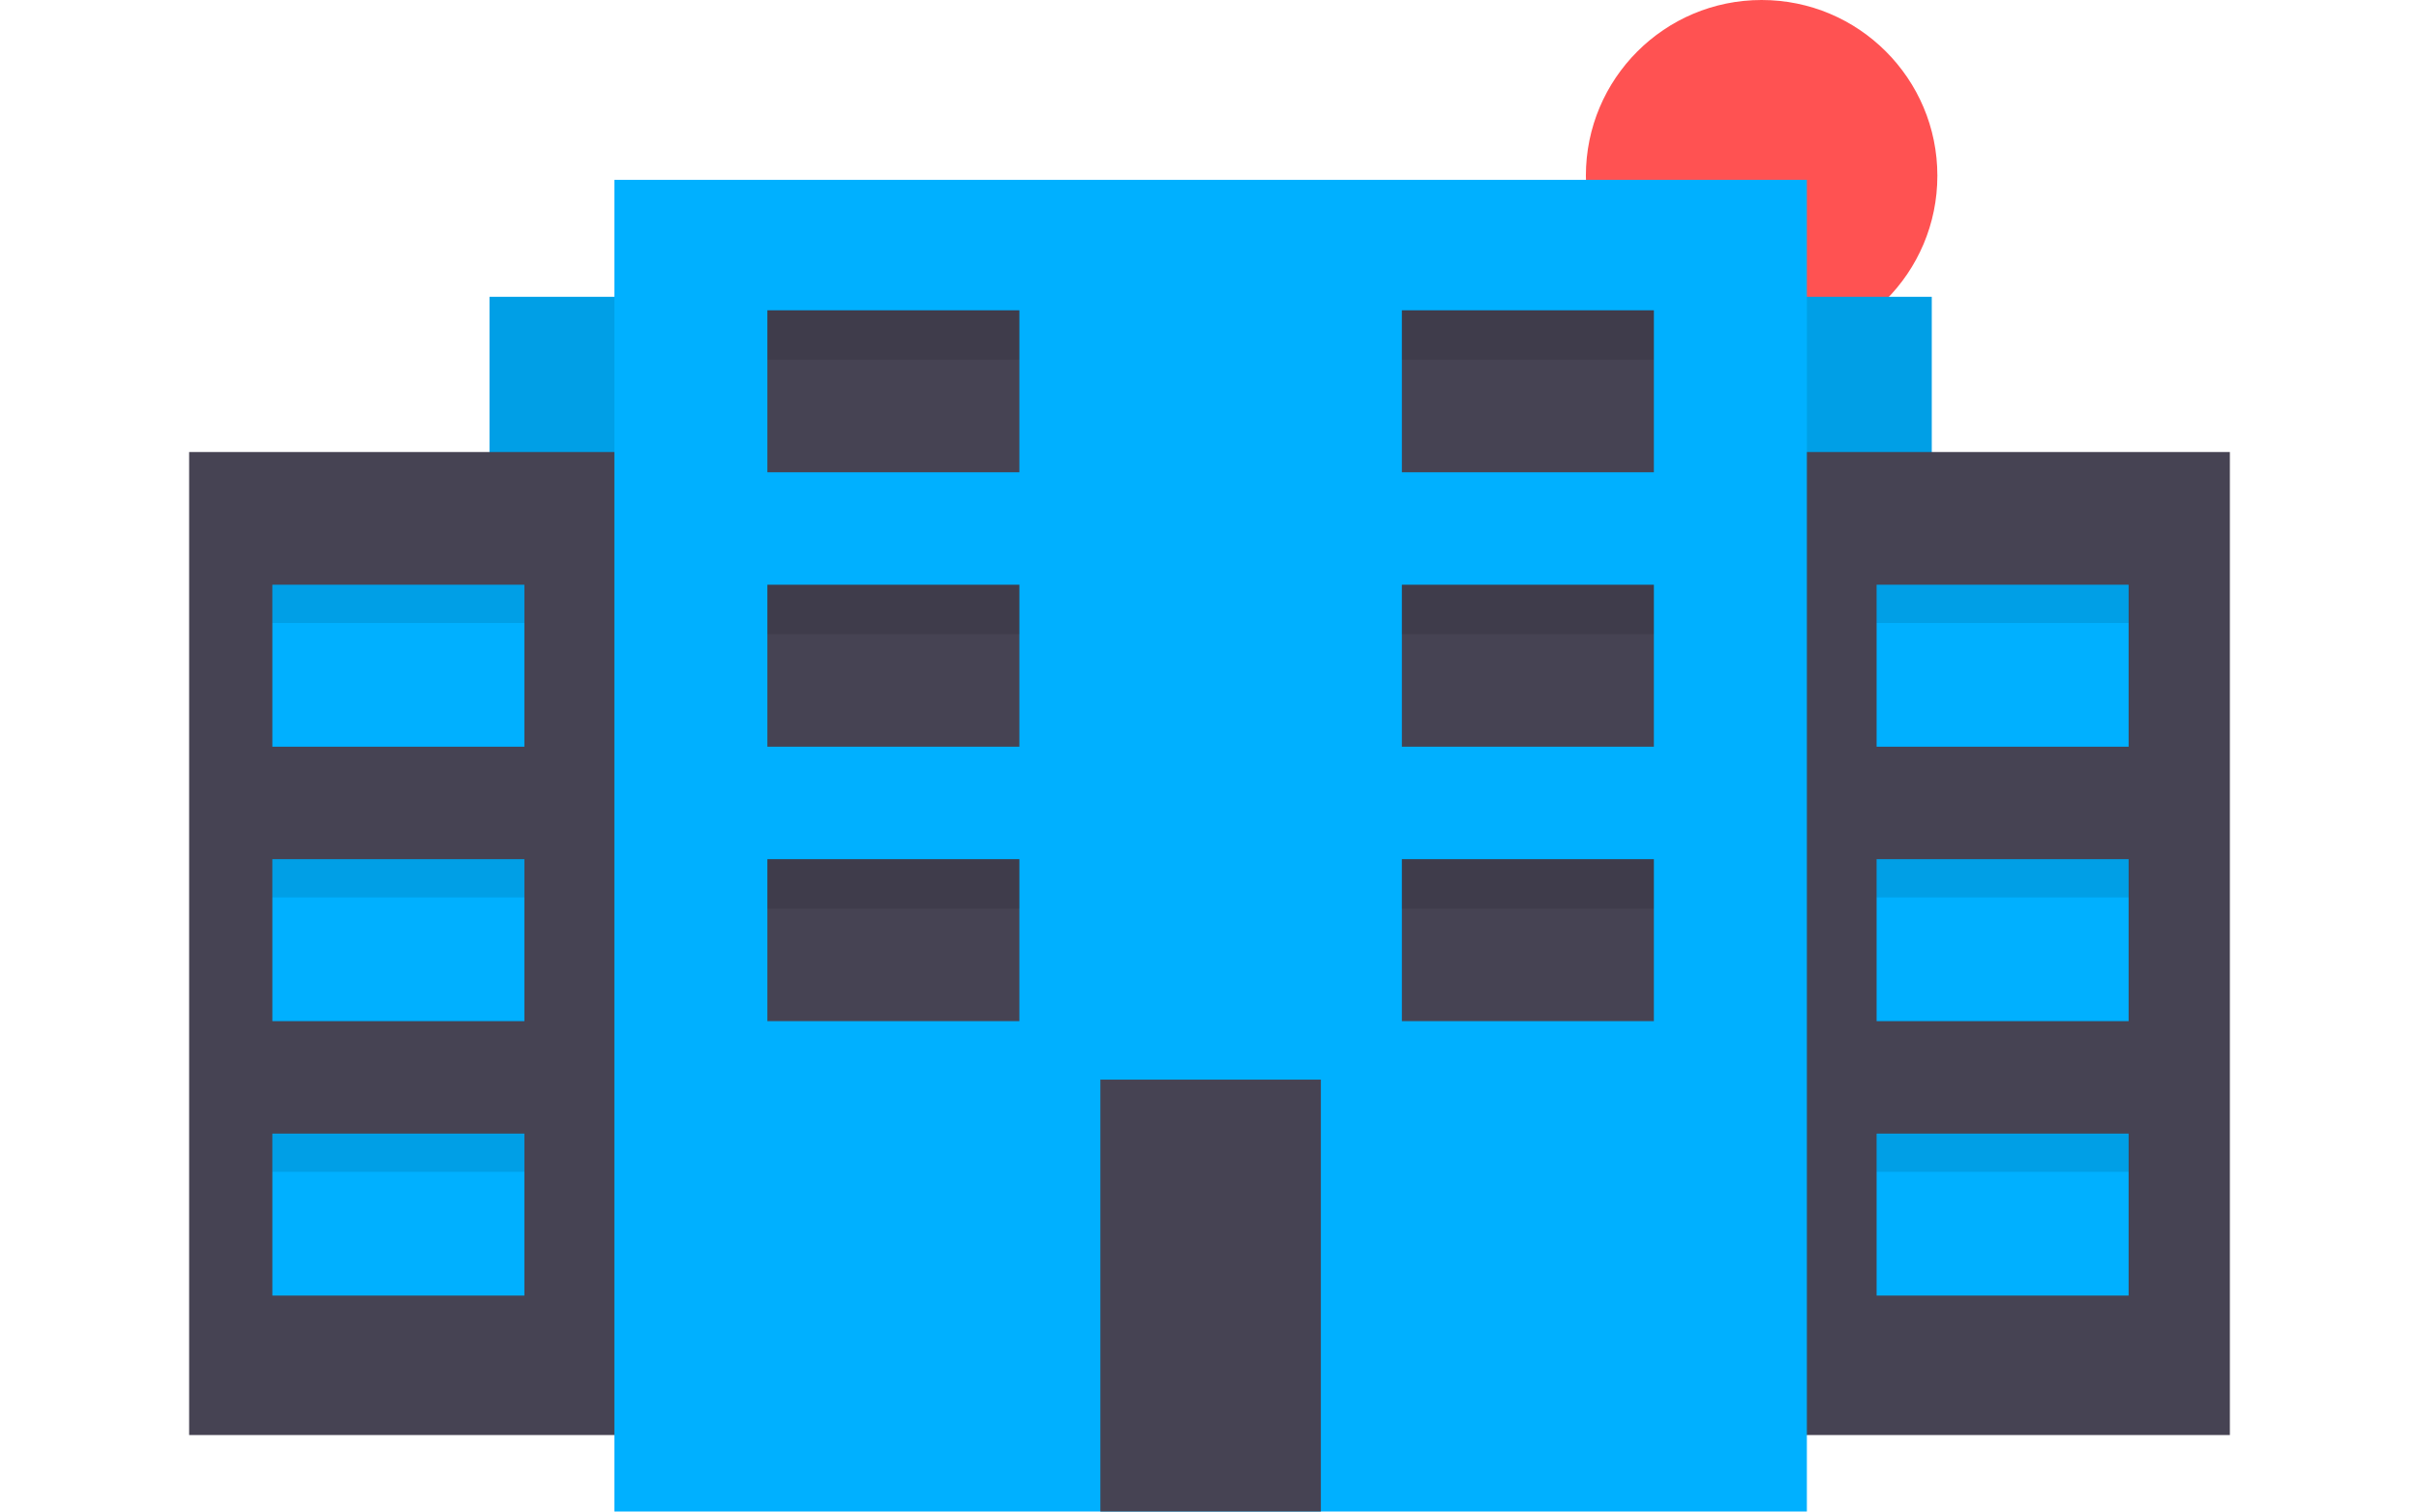
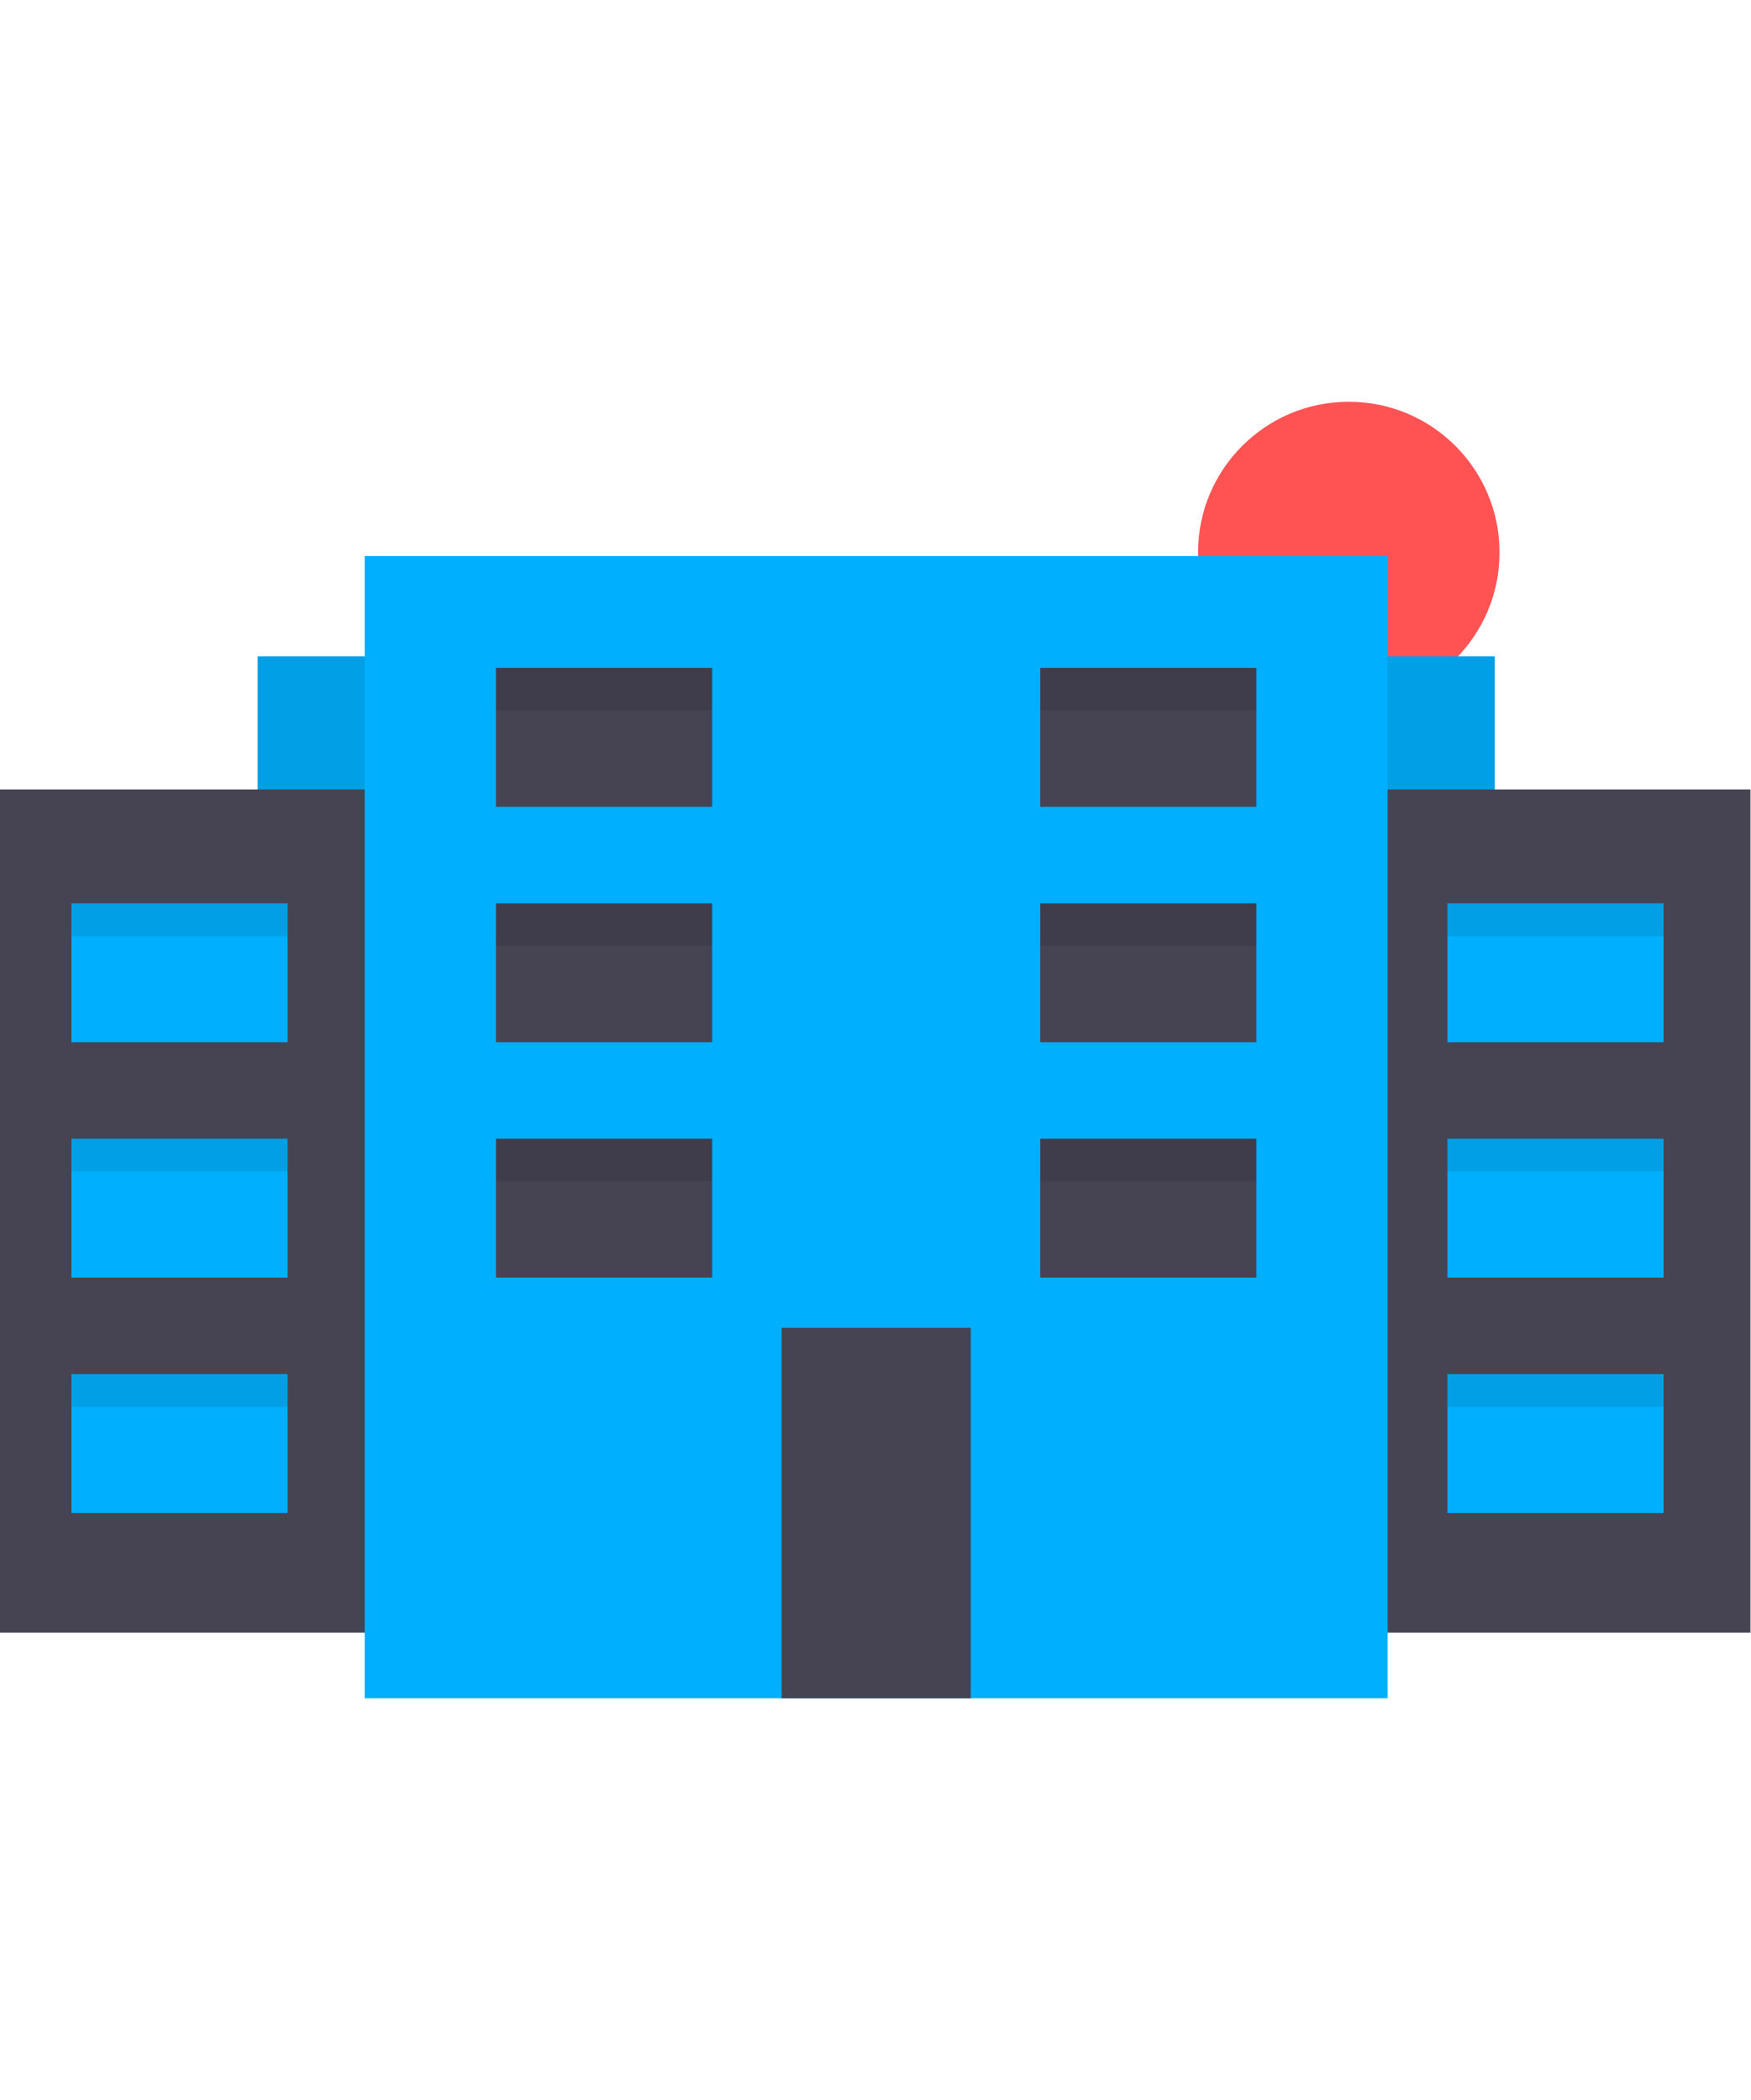
- <svg xmlns="http://www.w3.org/2000/svg" id="a829b389-c410-4f7b-96e4-605d098a680d" data-name="Layer 1" width="80.00" height="50.00" viewBox="0 0 907 671.95">
+ <svg xmlns="http://www.w3.org/2000/svg" id="a829b389-c410-4f7b-96e4-605d098a680d" data-name="Layer 1" width="100.00" height="120.00" viewBox="0 0 907 671.95">
  <circle cx="698.89" cy="78.11" r="78.11" fill="#ff5252" />
  <rect x="133.5" y="131.95" width="641" height="503" fill="#00b0ff" />
  <rect x="133.5" y="131.95" width="641" height="503" opacity="0.1" />
  <rect y="200.95" width="907" height="437" fill="#464353" />
  <rect x="189" y="79.95" width="530" height="592" fill="#00b0ff" />
  <rect x="37" y="259.95" width="112" height="72" fill="#00b0ff" />
  <rect x="37" y="381.95" width="112" height="72" fill="#00b0ff" />
  <rect x="37" y="503.95" width="112" height="72" fill="#00b0ff" />
  <rect x="257" y="137.95" width="112" height="72" fill="#464353" />
  <rect x="257" y="259.95" width="112" height="72" fill="#464353" />
  <rect x="257" y="381.95" width="112" height="72" fill="#464353" />
  <rect x="685.5" y="251.98" width="112" height="72" transform="translate(1336.5 461.93) rotate(-180)" fill="#464353" />
  <rect x="685.5" y="373.98" width="112" height="72" transform="translate(1336.5 705.93) rotate(-180)" fill="#464353" />
  <rect x="685.5" y="495.98" width="112" height="72" transform="translate(1336.5 949.93) rotate(-180)" fill="#464353" />
  <rect x="750" y="259.95" width="112" height="72" fill="#00b0ff" />
  <rect x="750" y="381.95" width="112" height="72" fill="#00b0ff" />
  <rect x="750" y="503.95" width="112" height="72" fill="#00b0ff" />
  <rect x="405" y="479.95" width="98" height="192" fill="#464353" />
  <rect x="257" y="137.95" width="112" height="22" opacity="0.1" />
  <rect x="539" y="137.95" width="112" height="22" opacity="0.1" />
  <rect x="539" y="259.95" width="112" height="22" opacity="0.1" />
  <rect x="539" y="381.95" width="112" height="22" opacity="0.1" />
  <rect x="257" y="259.95" width="112" height="22" opacity="0.1" />
  <rect x="257" y="381.95" width="112" height="22" opacity="0.1" />
  <rect x="37" y="259.95" width="112" height="17" opacity="0.1" />
  <rect x="37" y="381.95" width="112" height="17" opacity="0.1" />
  <rect x="37" y="503.95" width="112" height="17" opacity="0.1" />
  <rect x="750" y="259.95" width="112" height="17" opacity="0.1" />
  <rect x="750" y="381.95" width="112" height="17" opacity="0.1" />
  <rect x="750" y="503.95" width="112" height="17" opacity="0.1" />
</svg>
